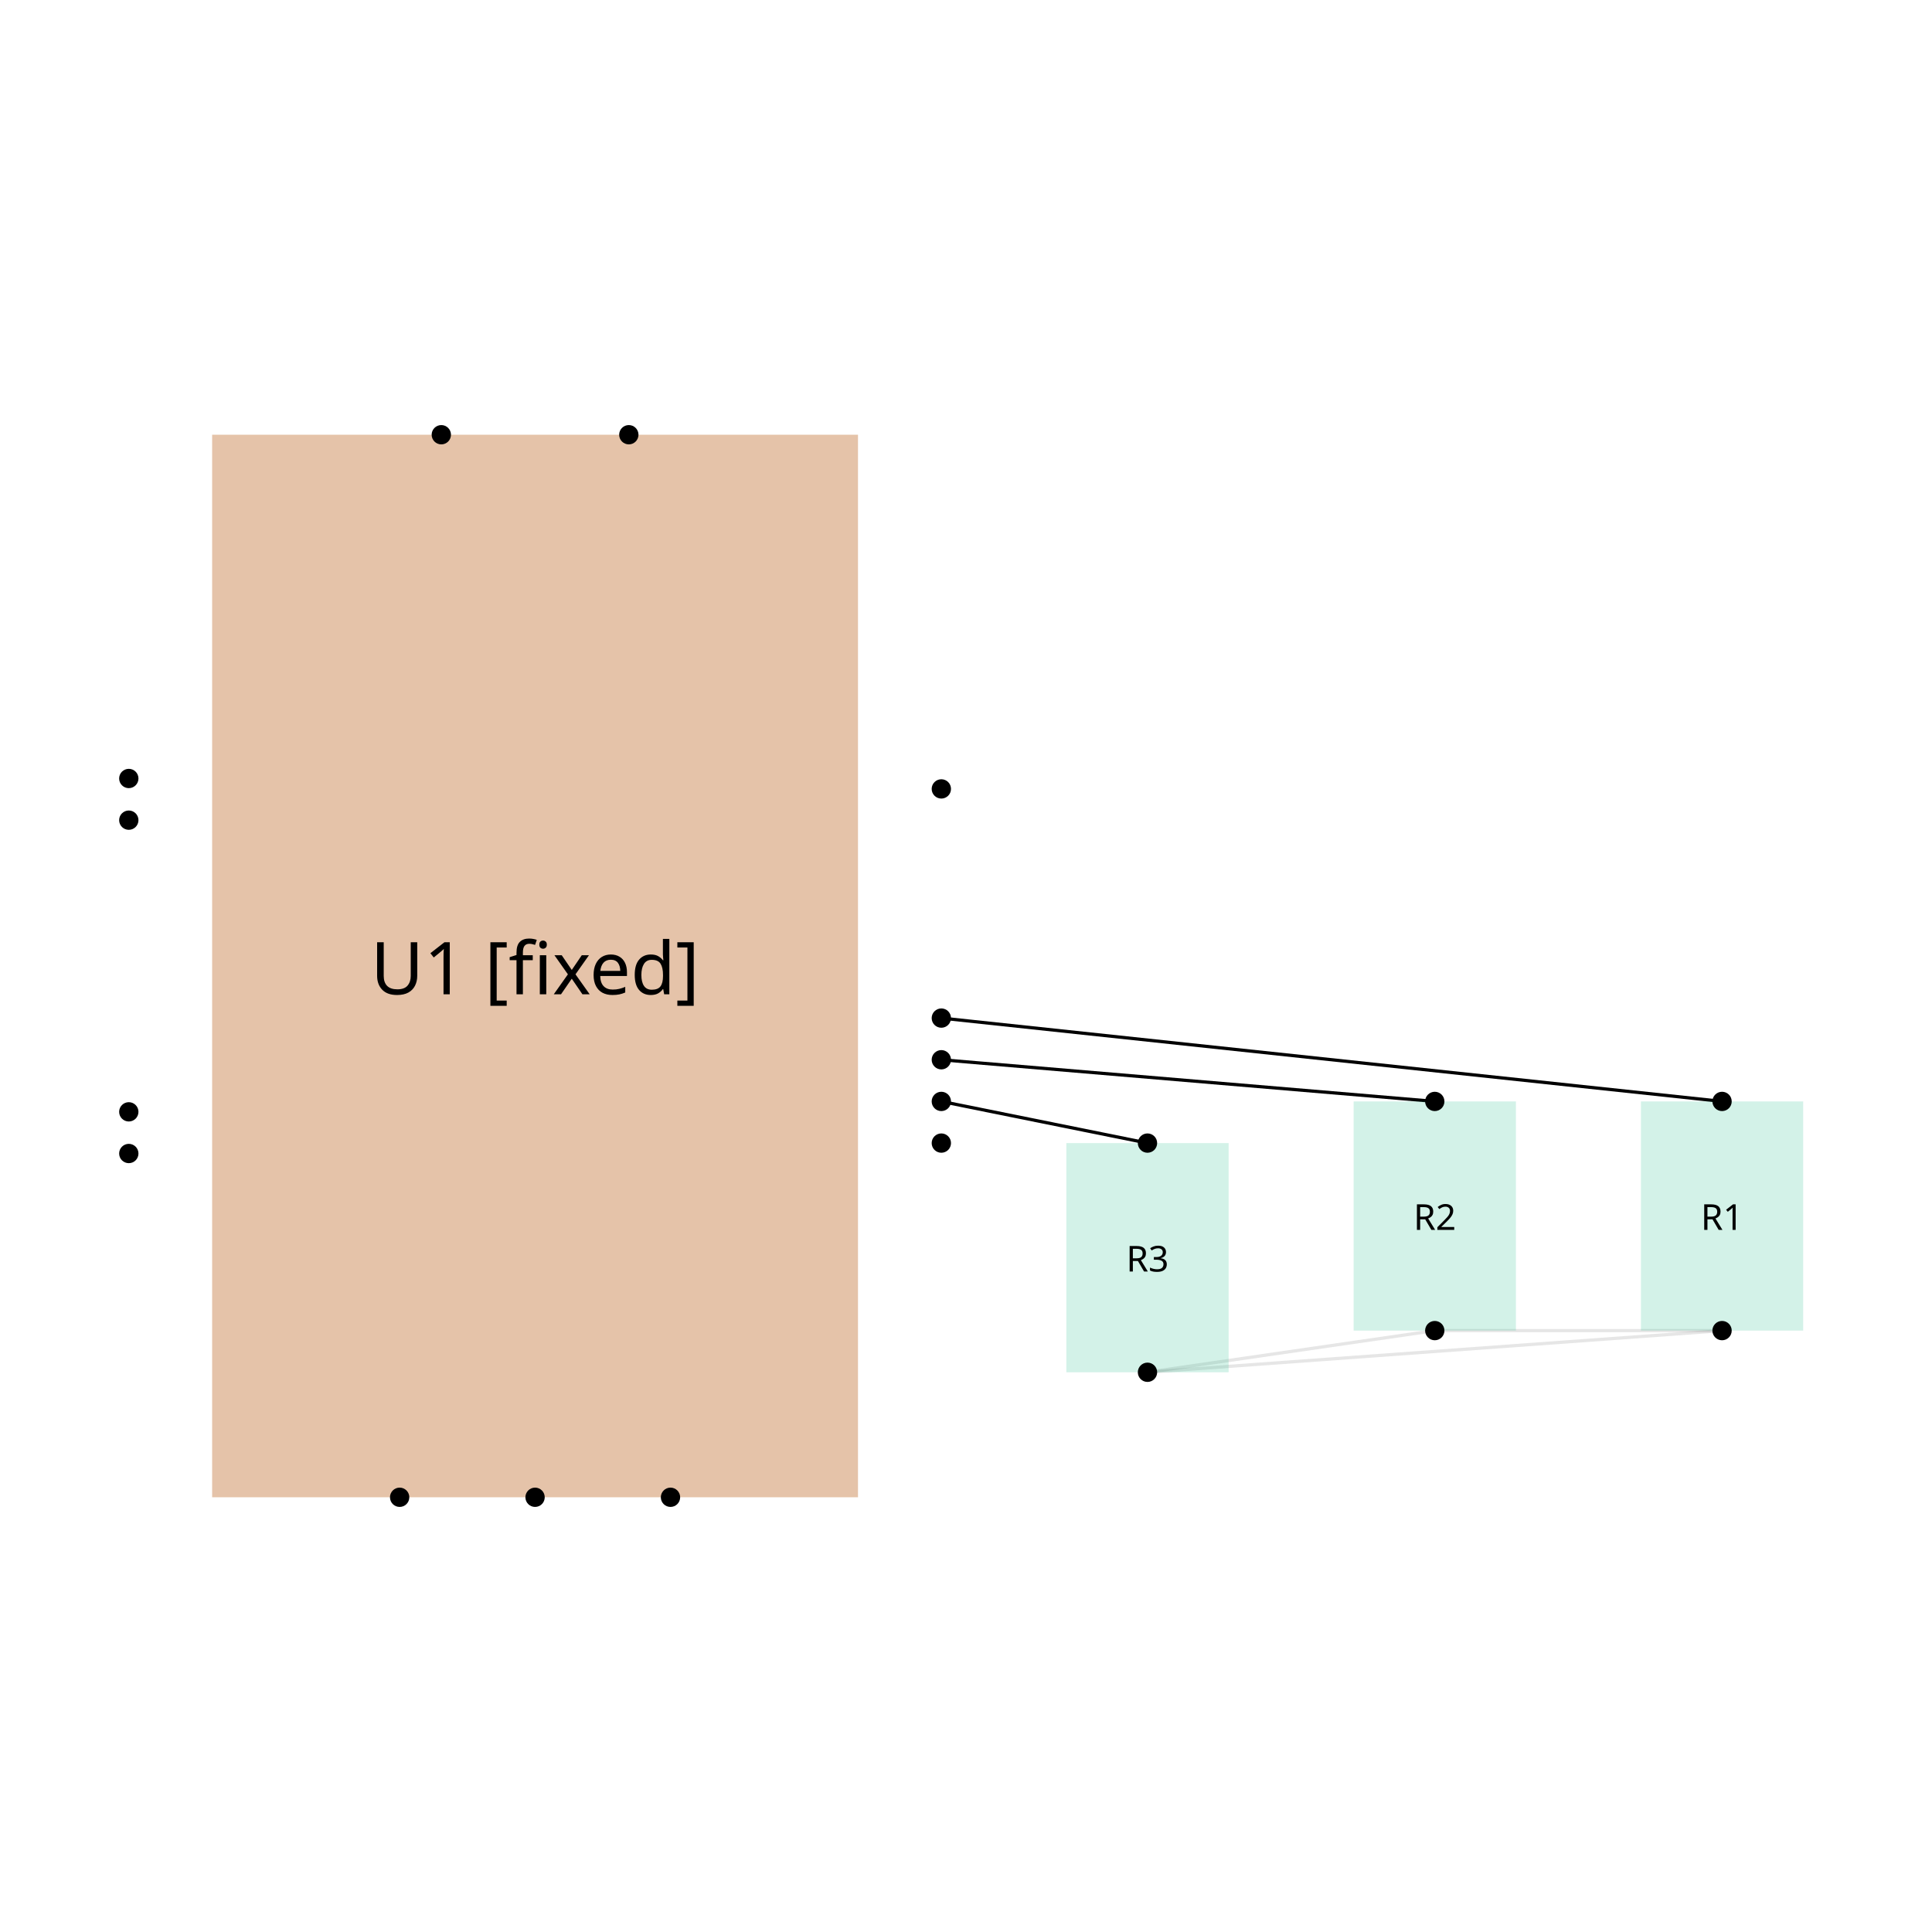
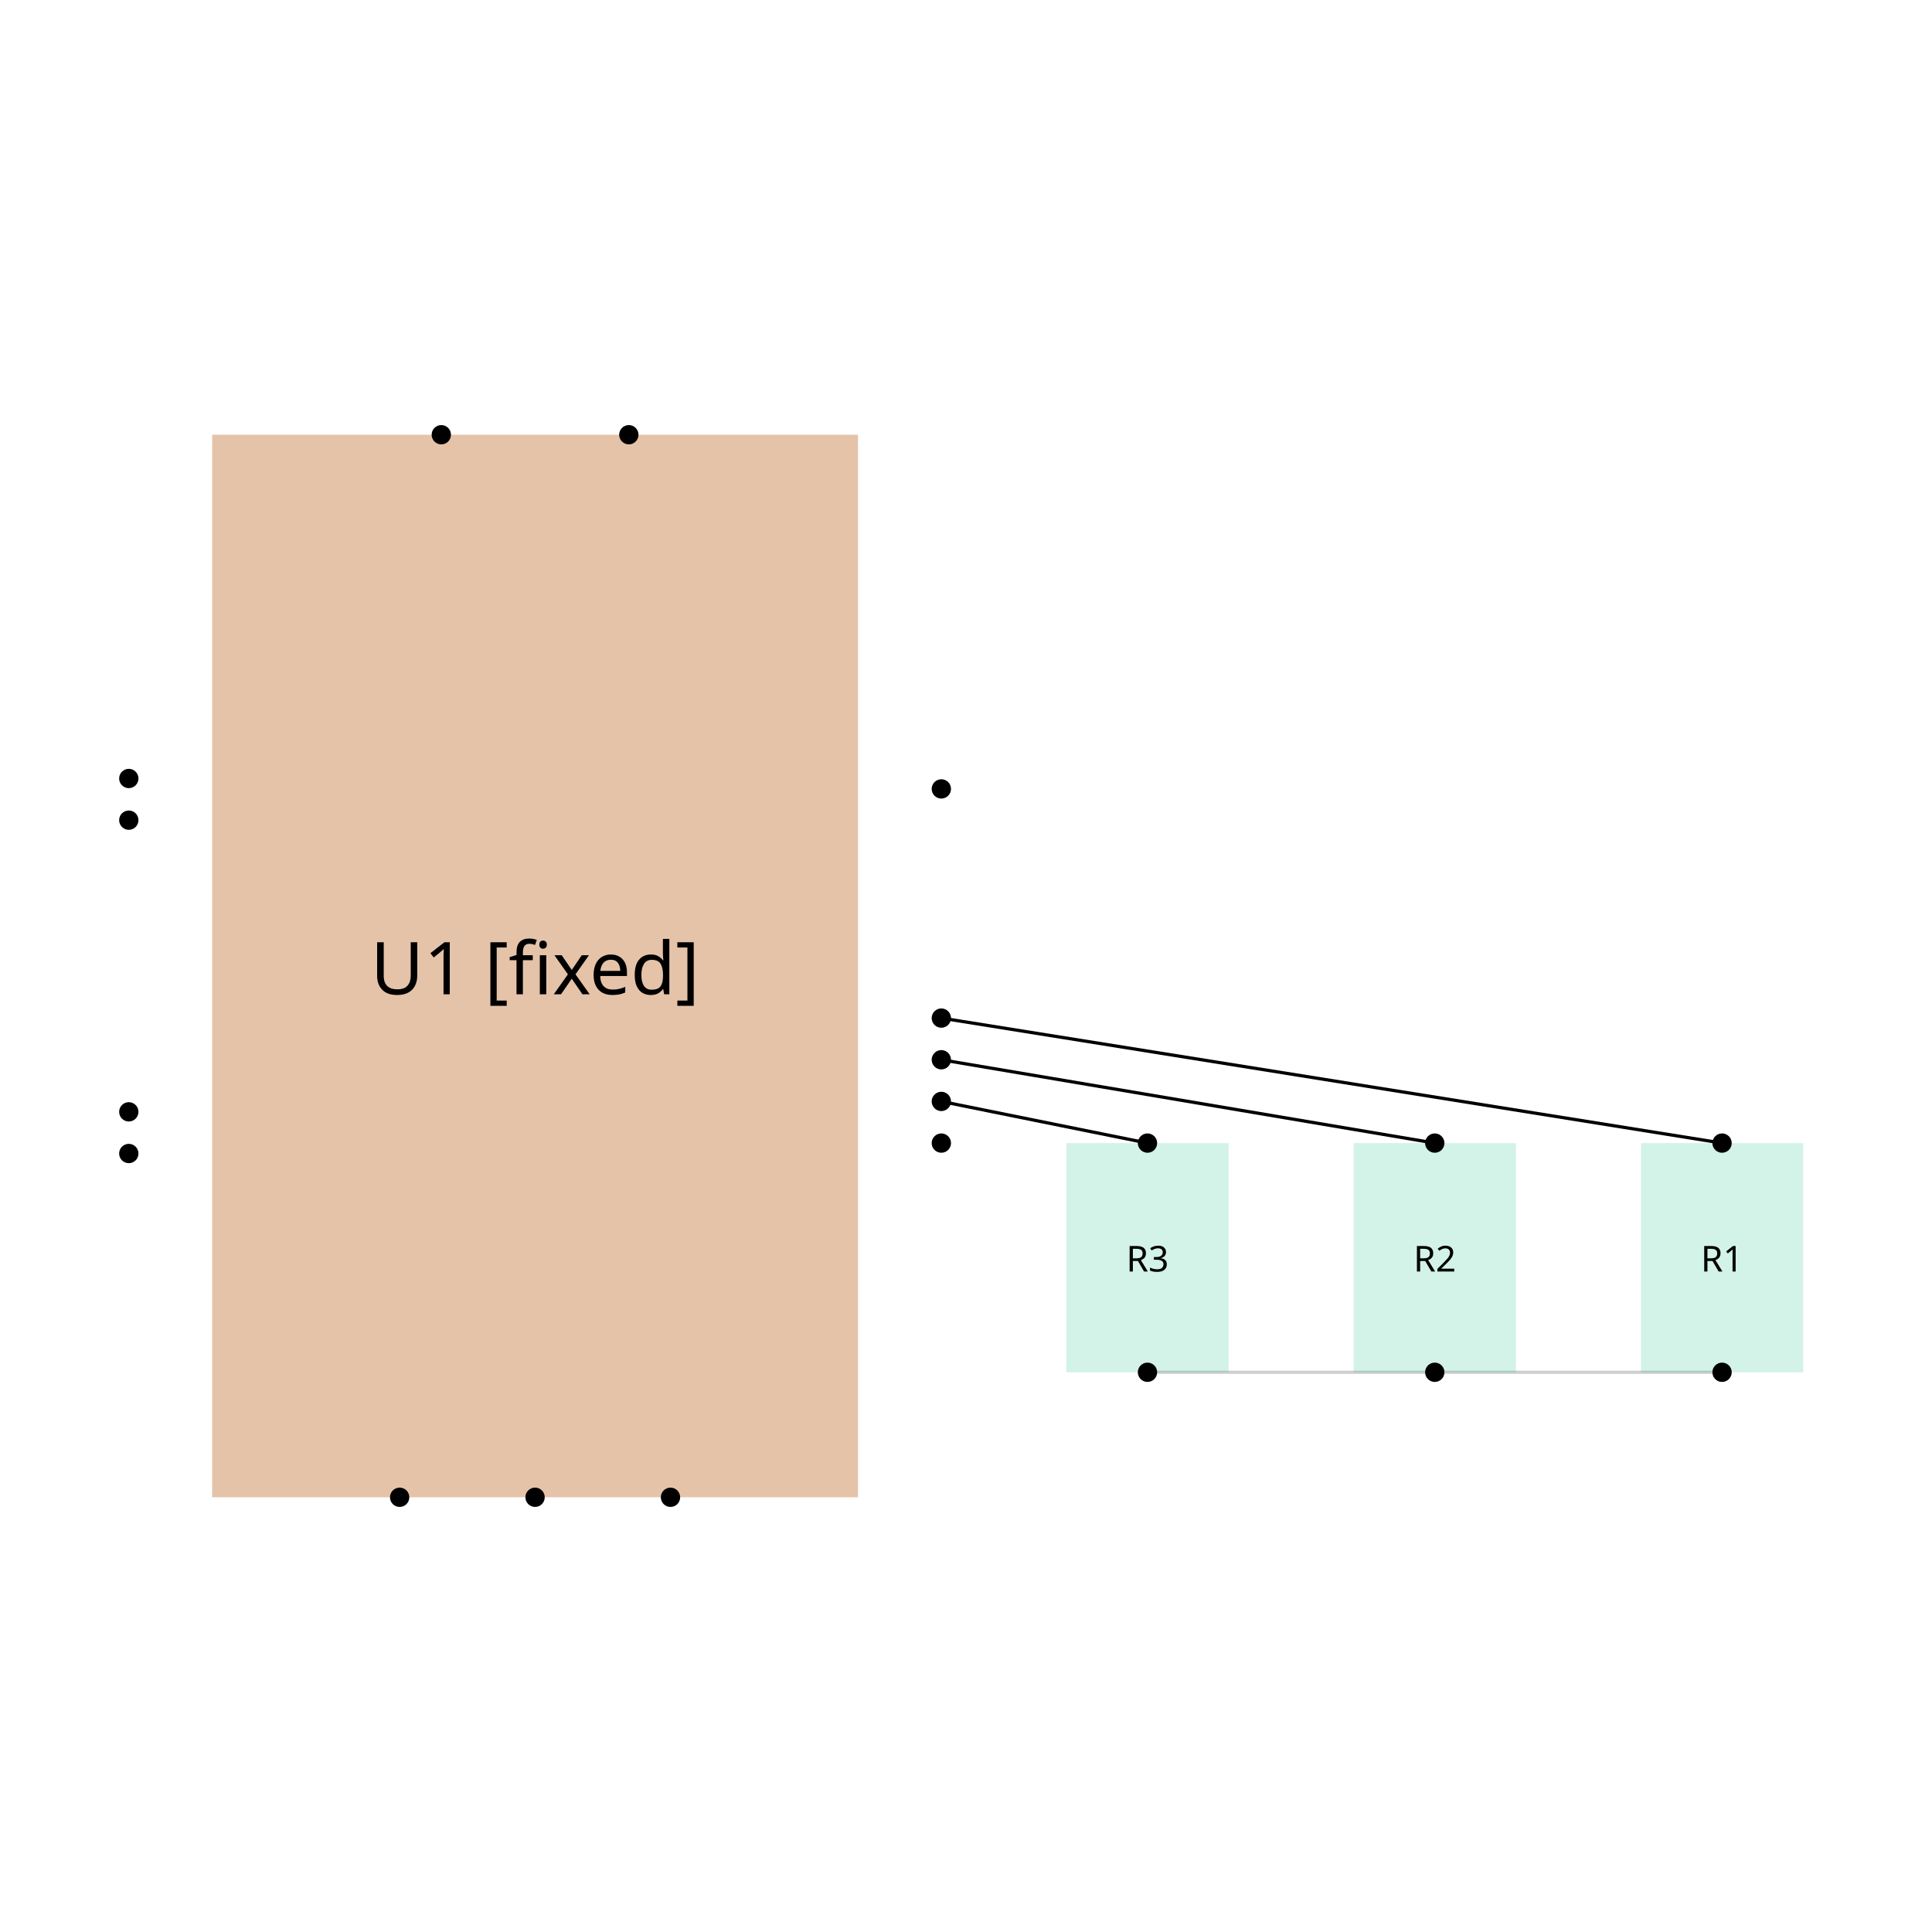
<svg xmlns="http://www.w3.org/2000/svg" width="600" height="600" viewBox="0 0 600 600">
  <rect width="100%" height="100%" fill="white" />
  <g>
-     <polyline data-points="5.697276749999998,-1.75 4.318366049999999,-1.75" data-type="line" data-label="" points="534.801,413.23 445.582,413.23" fill="none" stroke="rgba(0,0,0,0.1)" stroke-width="1px" />
+     <polyline data-points="5.697276749999998,-1.95 4.318366049999999,-1.95" data-type="line" data-label="" points="534.801,426.171 445.582,426.171" fill="none" stroke="rgba(0,0,0,0.1)" stroke-width="1px" />
  </g>
  <g>
-     <polyline data-points="5.697276749999998,-1.75 2.9394553500000002,-1.95" data-type="line" data-label="" points="534.801,413.23 356.362,426.171" fill="none" stroke="rgba(0,0,0,0.1)" stroke-width="1px" />
+     <polyline data-points="5.697276749999998,-1.95 2.9394553500000002,-1.95" data-type="line" data-label="" points="534.801,426.171 356.362,426.171" fill="none" stroke="rgba(0,0,0,0.1)" stroke-width="1px" />
  </g>
  <g>
-     <polyline data-points="4.318366049999999,-1.75 2.9394553500000002,-1.95" data-type="line" data-label="" points="445.582,413.23 356.362,426.171" fill="none" stroke="rgba(0,0,0,0.1)" stroke-width="1px" />
+     <polyline data-points="4.318366049999999,-1.95 2.9394553500000002,-1.95" data-type="line" data-label="" points="445.582,426.171 356.362,426.171" fill="none" stroke="rgba(0,0,0,0.1)" stroke-width="1px" />
  </g>
  <g>
-     <polyline data-points="5.697276749999998,-0.6499999999999999 1.9500000000000002,-0.2499999999999999" data-type="line" data-label="" points="534.801,342.057 292.341,316.176" fill="none" stroke="black" stroke-width="1px" />
+     <polyline data-points="5.697276749999998,-0.8499999999999999 1.9500000000000002,-0.2499999999999999" data-type="line" data-label="" points="534.801,354.997 292.341,316.176" fill="none" stroke="black" stroke-width="1px" />
  </g>
  <g>
-     <polyline data-points="4.318366049999999,-0.6499999999999999 1.9500000000000002,-0.44999999999999996" data-type="line" data-label="" points="445.582,342.057 292.341,329.116" fill="none" stroke="black" stroke-width="1px" />
+     <polyline data-points="4.318366049999999,-0.8499999999999999 1.9500000000000002,-0.44999999999999996" data-type="line" data-label="" points="445.582,354.997 292.341,329.116" fill="none" stroke="black" stroke-width="1px" />
  </g>
  <g>
    <polyline data-points="2.9394553500000002,-0.8499999999999999 1.9500000000000002,-0.6499999999999999" data-type="line" data-label="" points="356.362,354.997 292.341,342.057" fill="none" stroke="black" stroke-width="1px" />
  </g>
  <g>
    <rect data-type="rect" data-label="U1 [fixed]" data-x="0" data-y="0" x="65.881" y="135.008" width="200.579" height="329.985" fill="rgba(180, 83, 9, 0.35)" stroke="none" stroke-width="0.015" />
  </g>
  <g>
-     <rect data-type="rect" data-label="R1" data-x="5.697276749999998" data-y="-1.2" x="509.602" y="342.057" width="50.398" height="71.173" fill="rgba(16, 185, 129, 0.18)" stroke="none" stroke-width="0.015" />
+     <rect data-type="rect" data-label="R1" data-x="5.697276749999998" data-y="-1.4" x="509.602" y="354.997" width="50.398" height="71.173" fill="rgba(16, 185, 129, 0.18)" stroke="none" stroke-width="0.015" />
  </g>
  <g>
-     <rect data-type="rect" data-label="R2" data-x="4.318366049999999" data-y="-1.2" x="420.383" y="342.057" width="50.398" height="71.173" fill="rgba(16, 185, 129, 0.18)" stroke="none" stroke-width="0.015" />
+     <rect data-type="rect" data-label="R2" data-x="4.318366049999999" data-y="-1.4" x="420.383" y="354.997" width="50.398" height="71.173" fill="rgba(16, 185, 129, 0.18)" stroke="none" stroke-width="0.015" />
  </g>
  <g>
    <rect data-type="rect" data-label="R3" data-x="2.9394553500000002" data-y="-1.4" x="331.163" y="354.997" width="50.398" height="71.173" fill="rgba(16, 185, 129, 0.18)" stroke="none" stroke-width="0.015" />
  </g>
  <text data-type="text" data-label="U1 [fixed]" data-x="0" data-y="0" x="166.171" y="300" fill="black" font-size="22.646" font-family="sans-serif" text-anchor="middle" dominant-baseline="central">U1 [fixed]</text>
-   <text data-type="text" data-label="R1" data-x="5.697276749999998" data-y="-1.2" x="534.801" y="377.643" fill="black" font-size="11.088" font-family="sans-serif" text-anchor="middle" dominant-baseline="central">R1</text>
-   <text data-type="text" data-label="R2" data-x="4.318366049999999" data-y="-1.2" x="445.582" y="377.643" fill="black" font-size="11.088" font-family="sans-serif" text-anchor="middle" dominant-baseline="central">R2</text>
+   <text data-type="text" data-label="R1" data-x="5.697276749999998" data-y="-1.4" x="534.801" y="390.584" fill="black" font-size="11.088" font-family="sans-serif" text-anchor="middle" dominant-baseline="central">R1</text>
+   <text data-type="text" data-label="R2" data-x="4.318366049999999" data-y="-1.4" x="445.582" y="390.584" fill="black" font-size="11.088" font-family="sans-serif" text-anchor="middle" dominant-baseline="central">R2</text>
  <text data-type="text" data-label="R3" data-x="2.9394553500000002" data-y="-1.4" x="356.362" y="390.584" fill="black" font-size="11.088" font-family="sans-serif" text-anchor="middle" dominant-baseline="central">R3</text>
  <g>
    <circle data-type="point" data-label="U1.1" data-x="-1.9500000000000002" data-y="-0.7000000000000001" cx="40" cy="345.292" r="3" fill="black" />
  </g>
  <g>
    <circle data-type="point" data-label="U1.2" data-x="-1.9500000000000002" data-y="-0.9" cx="40" cy="358.233" r="3" fill="black" />
  </g>
  <g>
    <circle data-type="point" data-label="U1.4" data-x="1.9500000000000002" data-y="-0.85" cx="292.341" cy="354.997" r="3" fill="black" />
  </g>
  <g>
    <circle data-type="point" data-label="U1.5" data-x="1.9500000000000002" data-y="-0.2499999999999999" cx="292.341" cy="316.176" r="3" fill="black" />
  </g>
  <g>
    <circle data-type="point" data-label="U1.6" data-x="1.9500000000000002" data-y="-0.44999999999999996" cx="292.341" cy="329.116" r="3" fill="black" />
  </g>
  <g>
    <circle data-type="point" data-label="U1.7" data-x="-0.44999999999999996" data-y="2.55" cx="137.054" cy="135.008" r="3" fill="black" />
  </g>
  <g>
    <circle data-type="point" data-label="U1.8" data-x="-1.9500000000000002" data-y="0.7" cx="40" cy="254.708" r="3" fill="black" />
  </g>
  <g>
    <circle data-type="point" data-label="U1.9" data-x="0.44999999999999996" data-y="2.55" cx="195.287" cy="135.008" r="3" fill="black" />
  </g>
  <g>
    <circle data-type="point" data-label="U1.10" data-x="1.9500000000000002" data-y="0.85" cx="292.341" cy="245.003" r="3" fill="black" />
  </g>
  <g>
    <circle data-type="point" data-label="U1.12" data-x="0" data-y="-2.55" cx="166.171" cy="464.992" r="3" fill="black" />
  </g>
  <g>
    <circle data-type="point" data-label="U1.13" data-x="-1.9500000000000002" data-y="0.9" cx="40" cy="241.767" r="3" fill="black" />
  </g>
  <g>
    <circle data-type="point" data-label="U1.14" data-x="1.9500000000000002" data-y="-0.6499999999999999" cx="292.341" cy="342.057" r="3" fill="black" />
  </g>
  <g>
    <circle data-type="point" data-label="U1.15" data-x="-0.65" data-y="-2.55" cx="124.114" cy="464.992" r="3" fill="black" />
  </g>
  <g>
    <circle data-type="point" data-label="U1.16" data-x="0.65" data-y="-2.55" cx="208.228" cy="464.992" r="3" fill="black" />
  </g>
  <g>
-     <circle data-type="point" data-label="R1.1" data-x="5.697276749999998" data-y="-0.6499999999999999" cx="534.801" cy="342.057" r="3" fill="black" />
+     <circle data-type="point" data-label="R1.1" data-x="5.697276749999998" data-y="-0.8499999999999999" cx="534.801" cy="354.997" r="3" fill="black" />
  </g>
  <g>
-     <circle data-type="point" data-label="R1.2 (charger_connectivity_net0)" data-x="5.697276749999998" data-y="-1.75" cx="534.801" cy="413.23" r="3" fill="black" />
+     <circle data-type="point" data-label="R1.2 (charger_connectivity_net0)" data-x="5.697276749999998" data-y="-1.95" cx="534.801" cy="426.171" r="3" fill="black" />
  </g>
  <g>
-     <circle data-type="point" data-label="R2.1" data-x="4.318366049999999" data-y="-0.6499999999999999" cx="445.582" cy="342.057" r="3" fill="black" />
+     <circle data-type="point" data-label="R2.1" data-x="4.318366049999999" data-y="-0.8499999999999999" cx="445.582" cy="354.997" r="3" fill="black" />
  </g>
  <g>
-     <circle data-type="point" data-label="R2.2 (charger_connectivity_net0)" data-x="4.318366049999999" data-y="-1.75" cx="445.582" cy="413.23" r="3" fill="black" />
+     <circle data-type="point" data-label="R2.2 (charger_connectivity_net0)" data-x="4.318366049999999" data-y="-1.95" cx="445.582" cy="426.171" r="3" fill="black" />
  </g>
  <g>
    <circle data-type="point" data-label="R3.1" data-x="2.9394553500000002" data-y="-0.8499999999999999" cx="356.362" cy="354.997" r="3" fill="black" />
  </g>
  <g>
    <circle data-type="point" data-label="R3.2 (charger_connectivity_net0)" data-x="2.9394553500000002" data-y="-1.95" cx="356.362" cy="426.171" r="3" fill="black" />
  </g>
  <g id="crosshair" style="display: none">
    <line id="crosshair-h" y1="0" y2="600" stroke="#666" stroke-width="0.5" />
    <line id="crosshair-v" x1="0" x2="600" stroke="#666" stroke-width="0.5" />
    <text id="coordinates" font-family="monospace" font-size="12" fill="#666" />
  </g>
</svg>
